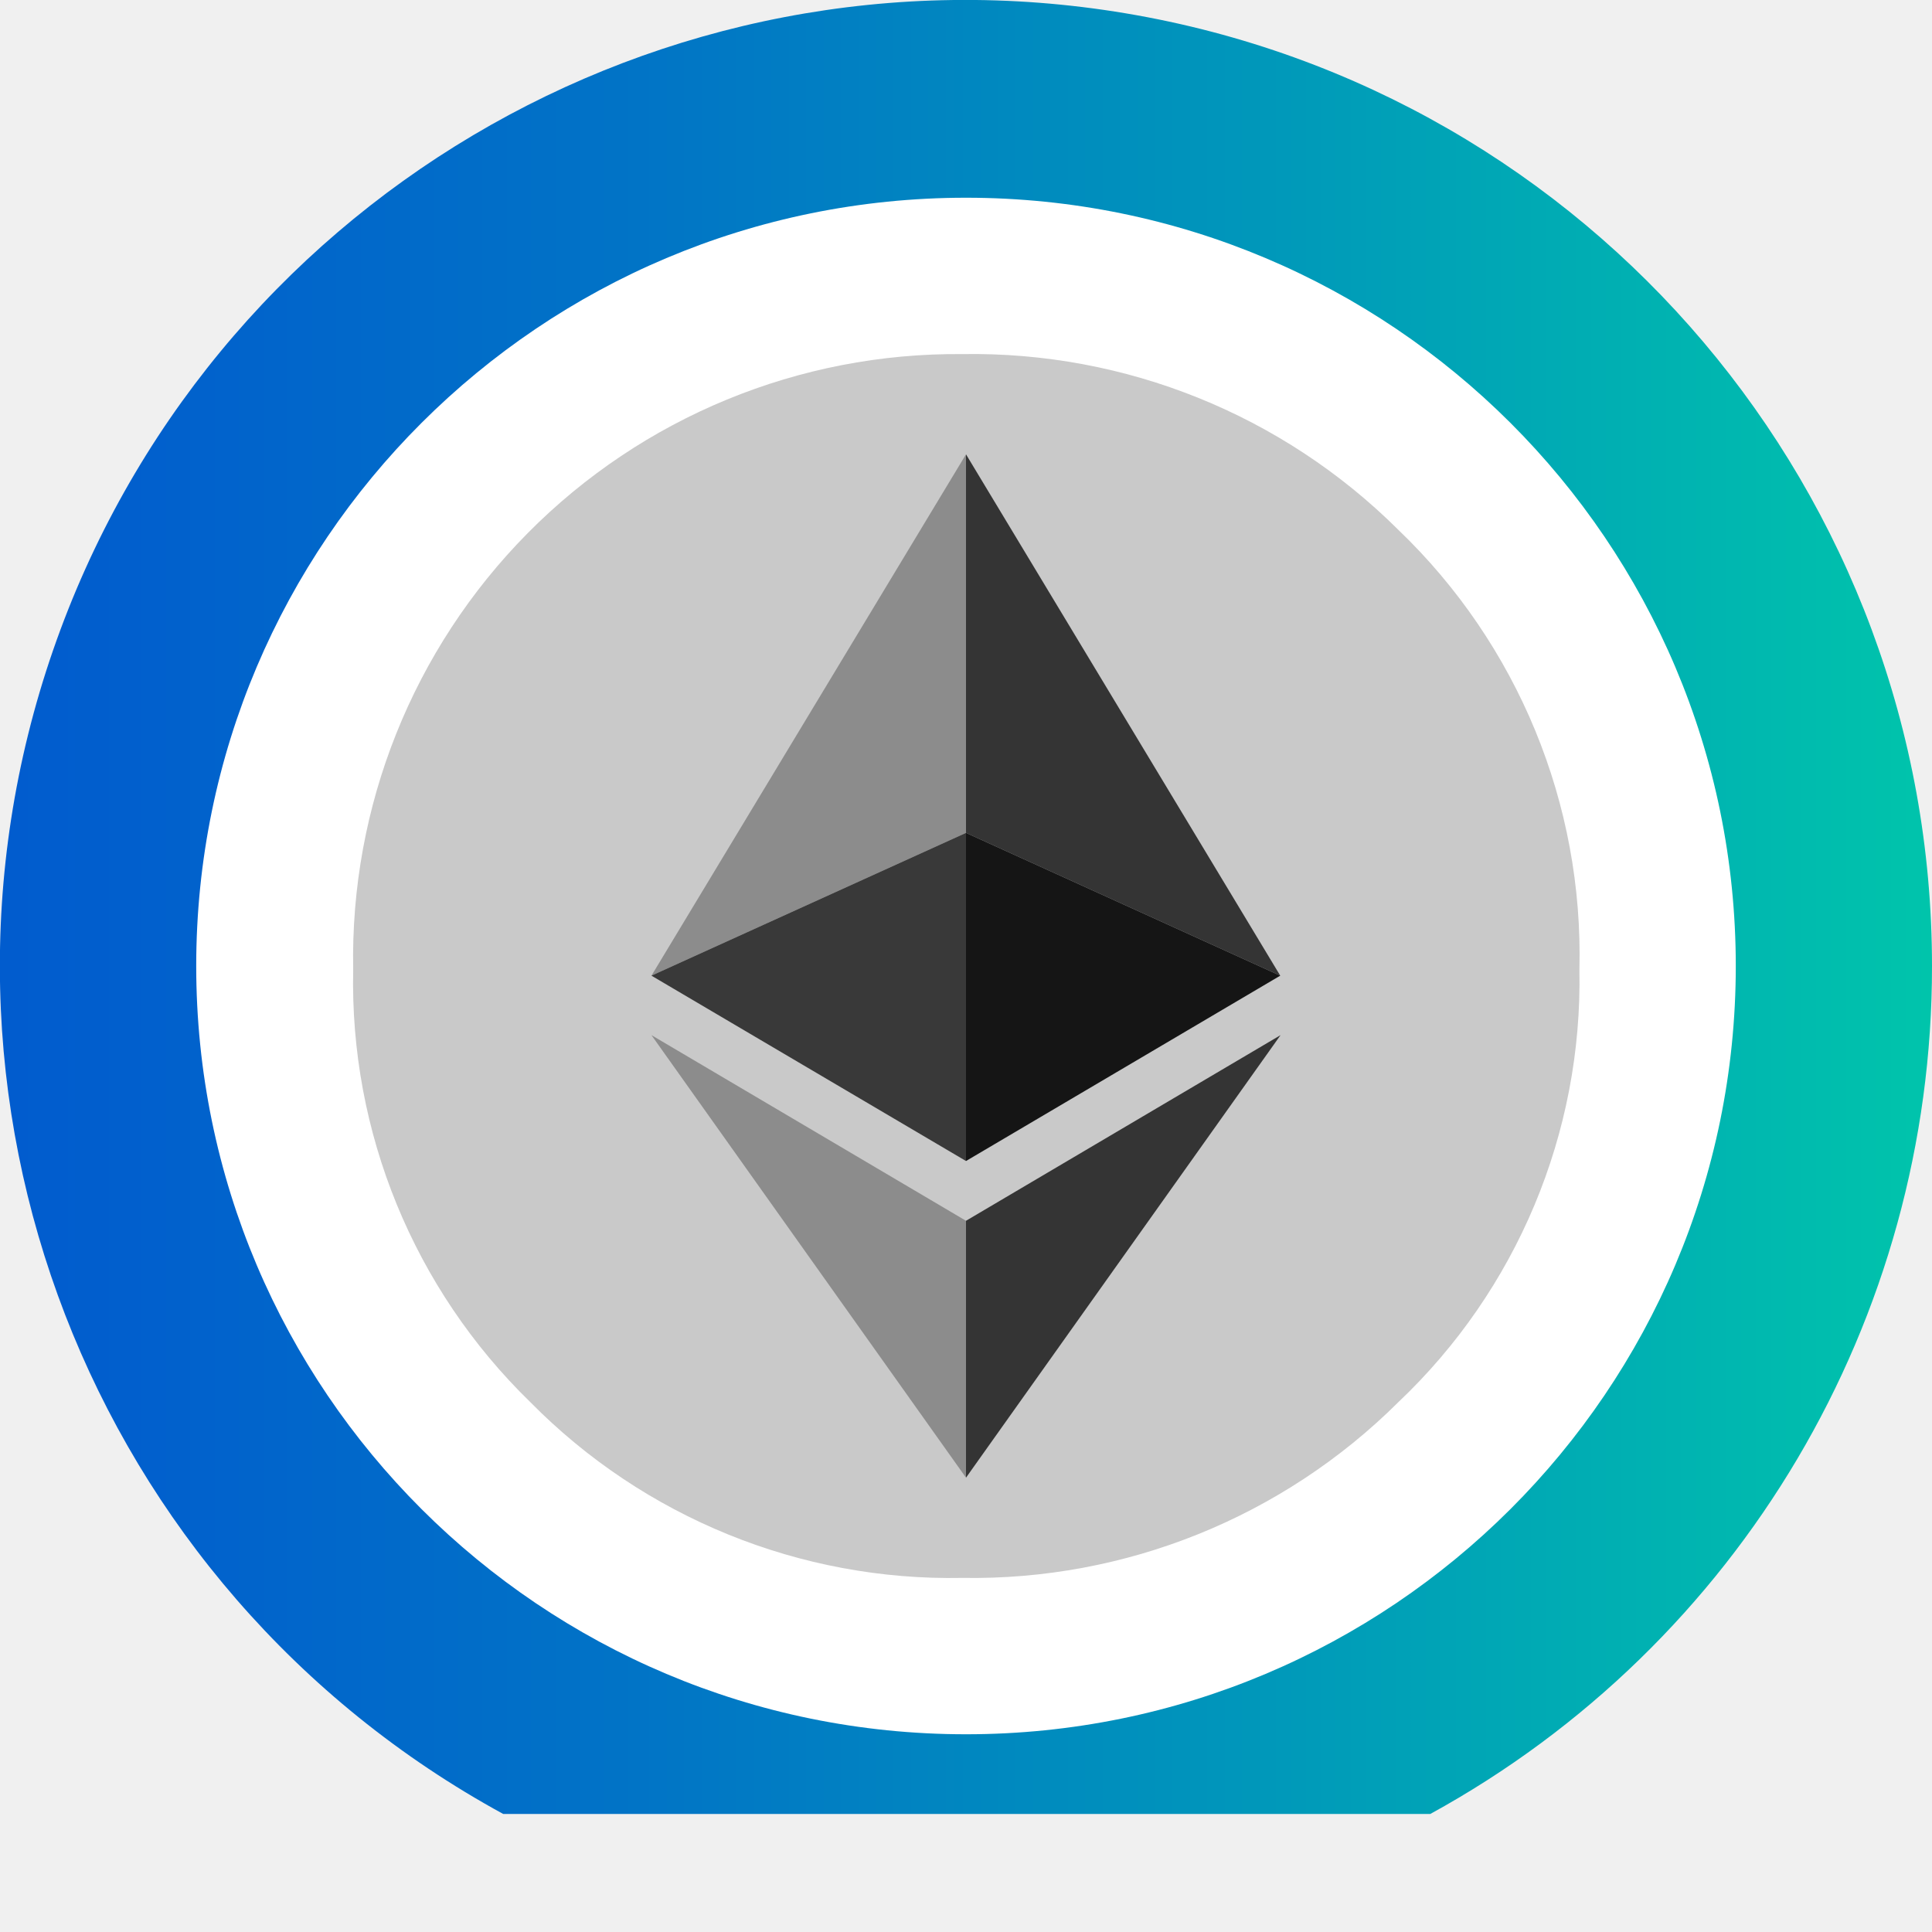
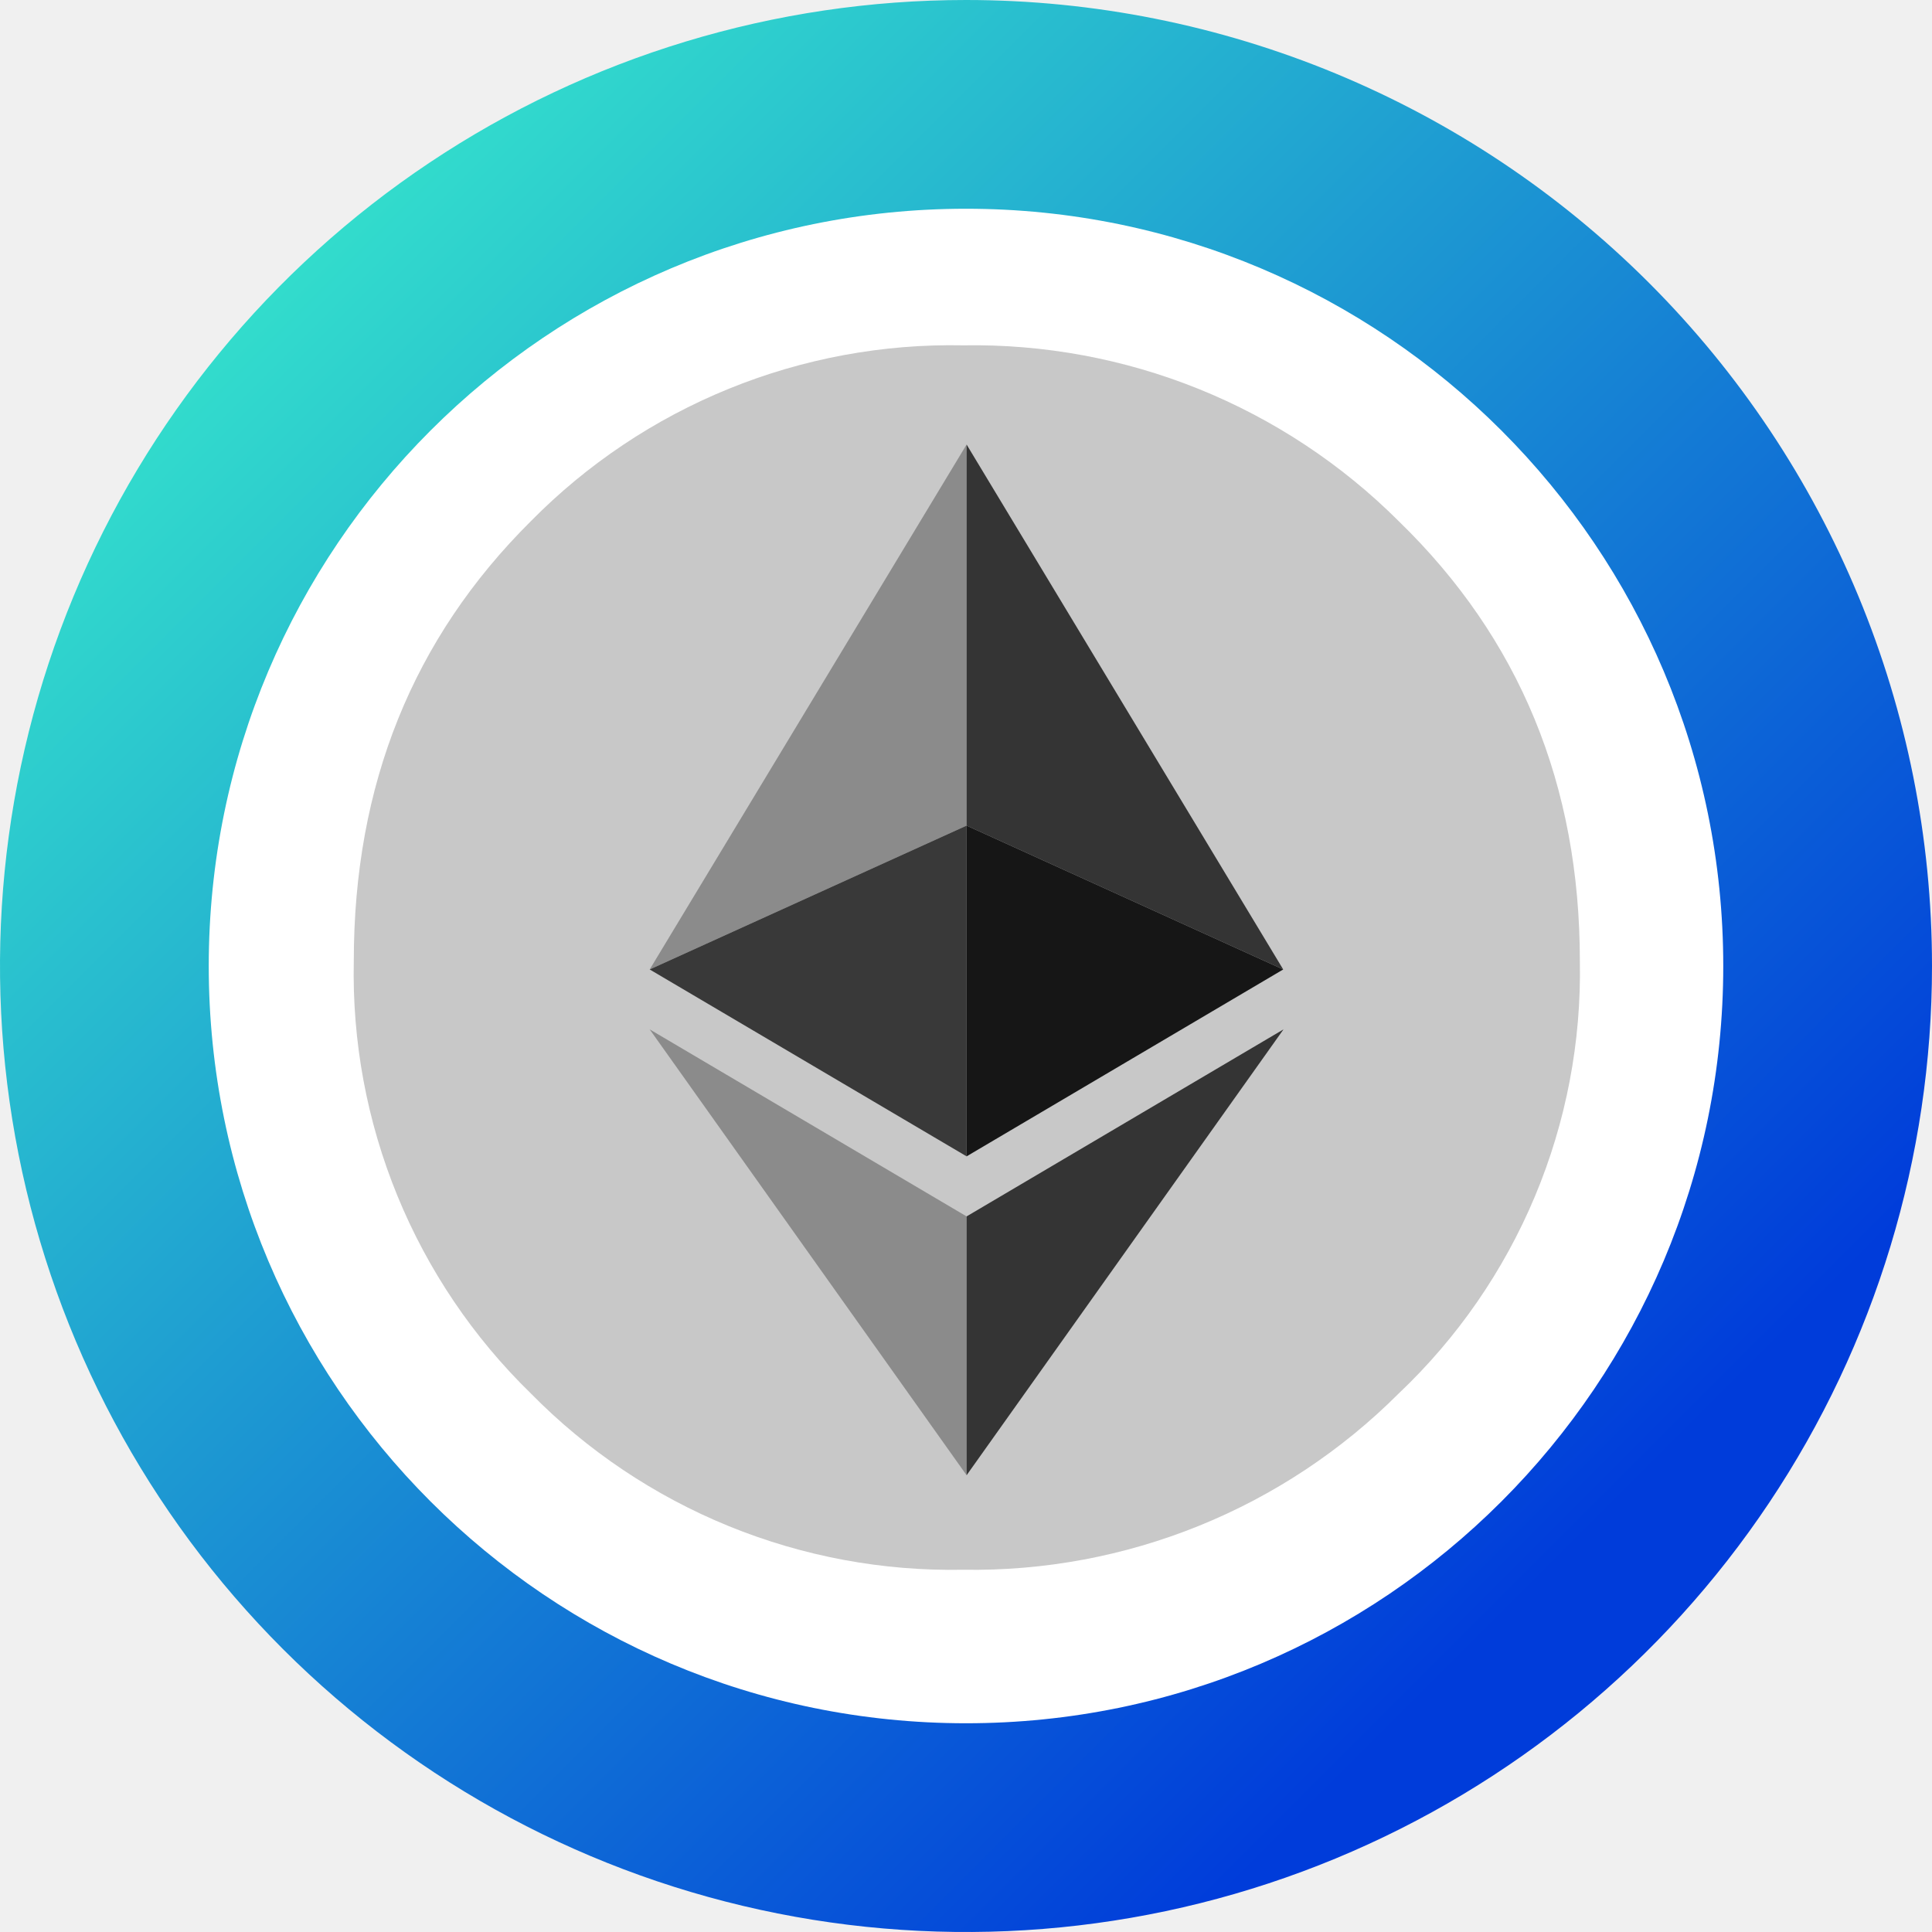
- <svg xmlns="http://www.w3.org/2000/svg" id="Layer_1" data-name="Layer 1" viewBox="0 0 64 64">
+ <svg xmlns="http://www.w3.org/2000/svg" width="90" height="90" viewBox="0 0 90 90" fill="none">
+   <g clip-path="url(#clip0)">
+     <path d="M45 17.353C50.468 17.353 55.813 18.975 60.36 22.012C64.906 25.05 68.45 29.368 70.542 34.42C72.635 39.472 73.182 45.031 72.116 50.394C71.049 55.757 68.416 60.683 64.549 64.549C60.683 68.416 55.757 71.049 50.394 72.116C45.031 73.182 39.472 72.635 34.42 70.542C29.368 68.45 25.05 64.906 22.012 60.36C18.975 55.813 17.353 50.468 17.353 45C17.362 37.67 20.278 30.644 25.461 25.461C30.644 20.278 37.67 17.362 45 17.353ZM45 0C36.1 0 27.399 2.639 19.999 7.584C12.599 12.528 6.831 19.557 3.425 27.779C0.019 36.002 -0.872 45.05 0.865 53.779C2.601 62.508 6.887 70.526 13.18 76.82C19.474 83.113 27.492 87.399 36.221 89.135C44.95 90.872 53.998 89.981 62.221 86.575C70.443 83.169 77.472 77.401 82.416 70.001C87.361 62.6 90 53.9 90 45C90 33.065 85.259 21.619 76.82 13.18C68.381 4.741 56.935 0 45 0V0Z" fill="url(#paint0_linear)" />
+     <path d="M45 80.276C64.482 80.276 80.276 64.482 80.276 45C80.276 25.518 64.482 9.724 45 9.724C25.518 9.724 9.724 25.518 9.724 45C9.724 64.482 25.518 80.276 45 80.276Z" fill="white" />
+     <path d="M65.159 64.912C62.5 67.573 59.333 69.671 55.847 71.081C52.361 72.492 48.627 73.187 44.866 73.125C41.128 73.197 37.414 72.506 33.951 71.094C30.489 69.682 27.351 67.579 24.729 64.912C22.046 62.3 19.929 59.164 18.51 55.698C17.091 52.232 16.401 48.512 16.481 44.768C16.481 36.569 19.23 29.74 24.729 24.279C27.353 21.617 30.491 19.517 33.954 18.109C37.416 16.7 41.129 16.013 44.866 16.087C48.625 16.023 52.359 16.714 55.845 18.121C59.331 19.529 62.498 21.623 65.159 24.279C70.784 29.74 73.596 36.569 73.596 44.768C73.669 48.528 72.956 52.262 71.503 55.731C70.05 59.2 67.889 62.327 65.159 64.912Z" fill="#C8C8C8" />
+     <path d="M45.028 20.708L30.265 45.161L45.028 38.46V20.708Z" fill="#8B8B8B" />
+     <path d="M45.028 38.46L30.265 45.161L45.028 53.867V38.46Z" fill="#393939" />
+     <path d="M45.028 20.708V38.46L59.777 45.161L45.028 20.708Z" fill="#343434" />
+     <path d="M45.028 38.46V53.867L59.777 45.161L45.028 38.46Z" fill="#161616" />
+     <path d="M30.265 47.952L45.028 68.722V56.665L30.265 47.952Z" fill="#8B8B8B" />
+     <path d="M59.791 47.952L45.028 56.665V68.722L59.791 47.952Z" fill="#343434" />
+   </g>
  <defs>
-     <style>.cls-1{fill:none;}.cls-2{fill:url(#linear-gradient);}.cls-3{fill:#fff;}.cls-4{fill:#c9c9c9;}.cls-5{fill:#8c8c8c;}.cls-6{fill:#393939;}.cls-7{fill:#343434;}.cls-8{fill:#151515;}</style>
-     <linearGradient id="linear-gradient" x1="-6.5" y1="30.05" x2="70.5" y2="30.05" gradientUnits="userSpaceOnUse">
-       <stop offset="0" stop-color="#0157d0" />
-       <stop offset="0.14" stop-color="#015fcd" />
-       <stop offset="0.36" stop-color="#0174c6" />
-       <stop offset="0.63" stop-color="#0098ba" />
-       <stop offset="0.94" stop-color="#00c8aa" />
-       <stop offset="1" stop-color="#00d3a6" />
+     <linearGradient id="paint0_linear" x1="84.15" y1="84.15" x2="12.15" y2="12.15" gradientUnits="userSpaceOnUse">
+       <stop offset="0.159" stop-color="#003CDA" />
+       <stop offset="1" stop-color="#33DFCC" />
    </linearGradient>
+     <clipPath id="clip0">
+       <rect width="90" height="90" fill="white" />
+     </clipPath>
  </defs>
-   <path class="cls-1" d="M32,0a32,32,0,0,0-15.17,60.1,9.74,9.74,0,0,1,1.22-.08H46a8,8,0,0,1,1.21.09A32,32,0,0,0,32,0Z" />
-   <ellipse class="cls-1" cx="32" cy="32" rx="25.5" ry="25.45" />
-   <path class="cls-2" d="M64,32A32,32,0,1,0,16.67,60.09l1.38,0H46l1.38,0A32,32,0,0,0,64,32Z" />
-   <ellipse class="cls-3" cx="32" cy="32" rx="25.5" ry="25.45" />
-   <ellipse class="cls-1" cx="32" cy="32" rx="25.5" ry="25.45" />
-   <path class="cls-4" d="M46.32,46.45a20,20,0,0,1-14.44,5.82,19.55,19.55,0,0,1-14.31-5.82A19.39,19.39,0,0,1,11.7,32.12,20,20,0,0,1,31.88,11.73a20,20,0,0,1,14.44,5.82,19.5,19.5,0,0,1,6,14.57A19.22,19.22,0,0,1,46.32,46.45Z" />
-   <polyline class="cls-5" points="32 15.05 21.58 32.32 32 27.59 32 15.05" />
-   <polyline class="cls-6" points="32 27.59 21.58 32.32 32 38.46 32 27.59" />
-   <polyline class="cls-7" points="32 15.05 32 27.59 42.41 32.32 32 15.05" />
-   <polyline class="cls-8" points="32 27.59 32 38.46 42.41 32.32 32 27.59" />
-   <polyline class="cls-5" points="21.58 34.29 32 48.95 32 40.44 21.58 34.29" />
-   <polyline class="cls-7" points="42.42 34.29 32 40.44 32 48.95 42.42 34.29" />
</svg>
